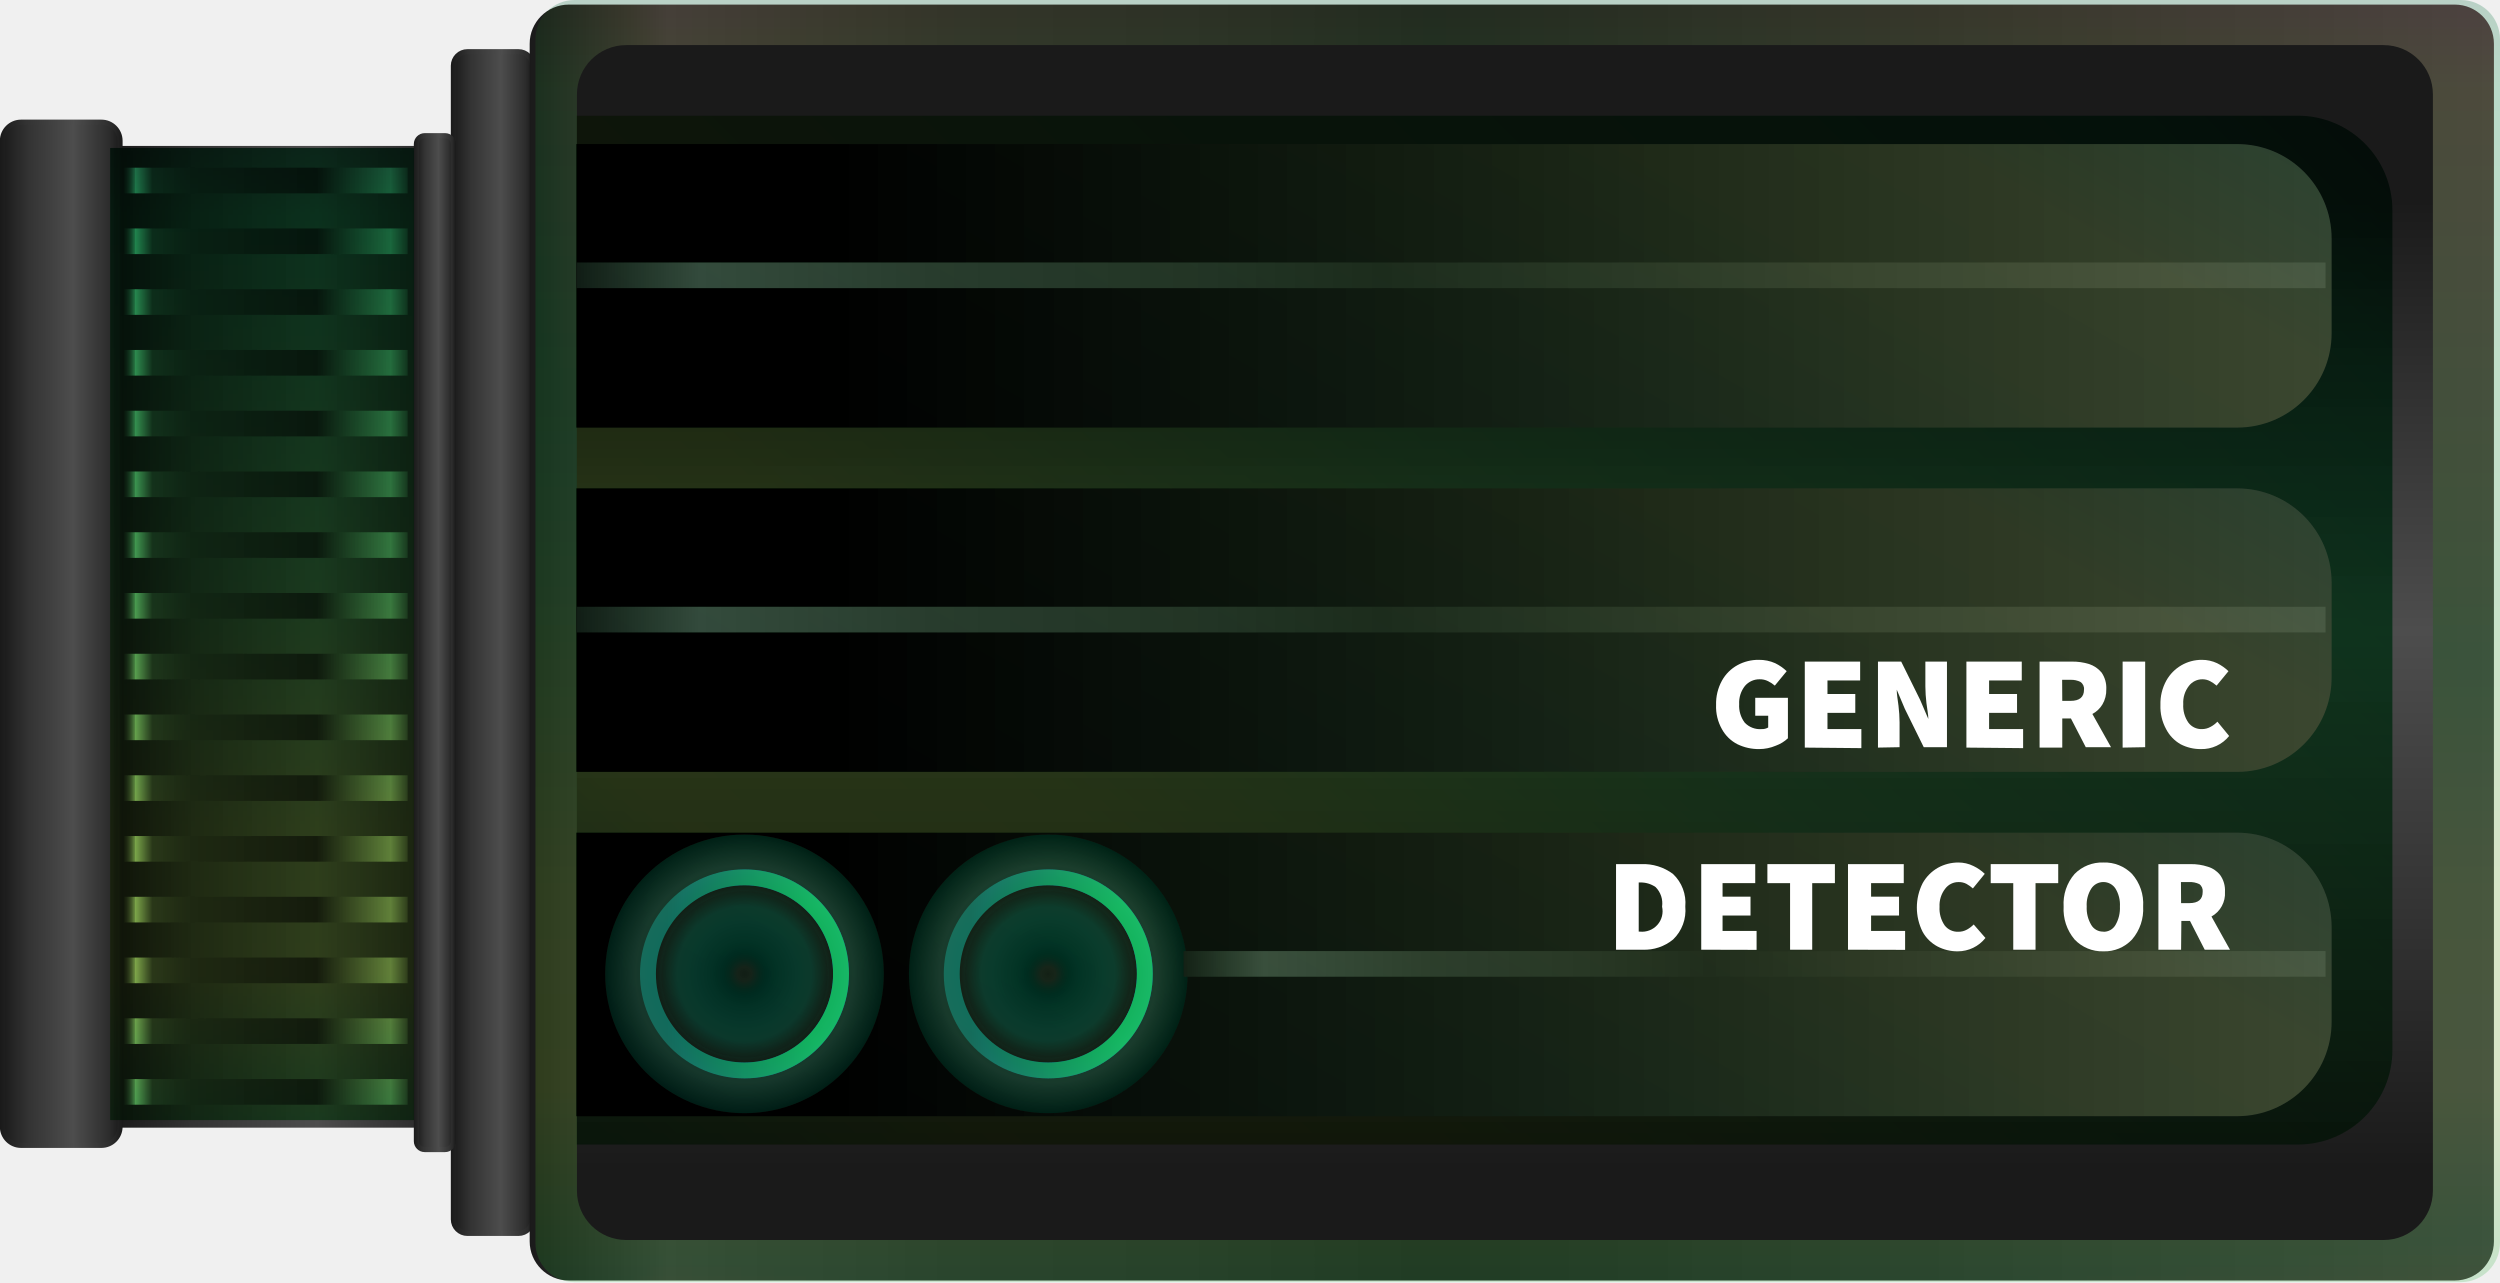
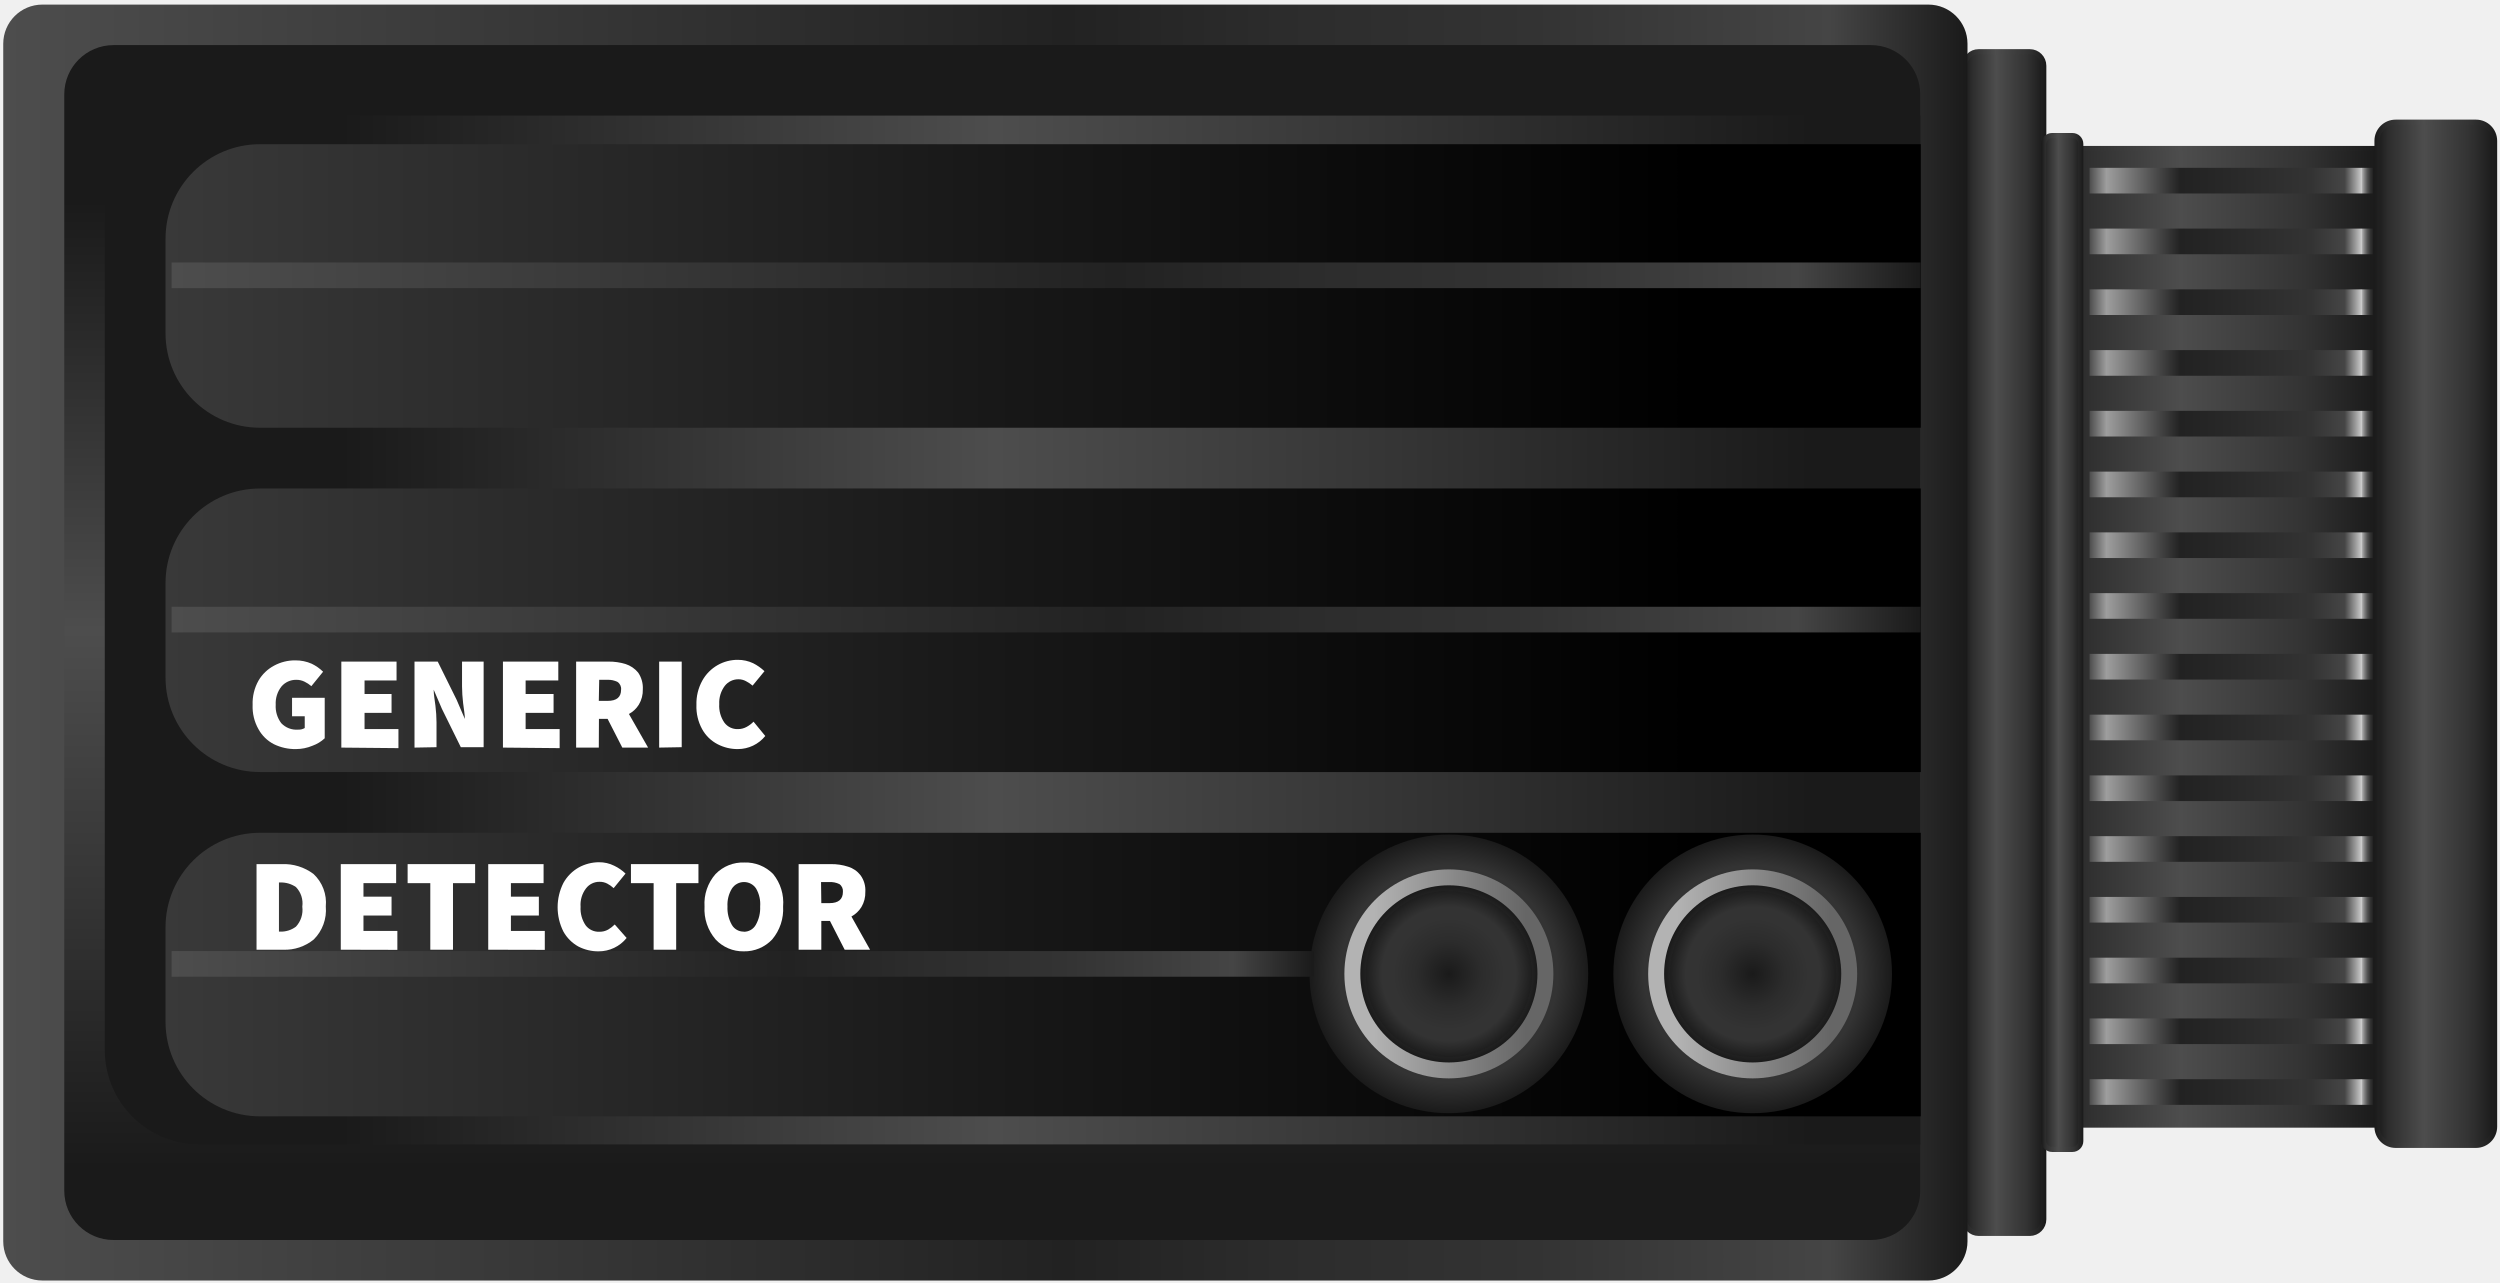
- <svg xmlns="http://www.w3.org/2000/svg" xmlns:xlink="http://www.w3.org/1999/xlink" width="185.16" height="94.96" viewBox="0 0 185.16 94.96">
+ <svg xmlns="http://www.w3.org/2000/svg" xmlns:xlink="http://www.w3.org/1999/xlink" id="Layer_1" data-name="Layer 1" viewBox="0 0 185.16 94.96">
  <defs>
-     <style>.cls-1{isolation:isolate;}.cls-2,.cls-3,.cls-4,.cls-5{stroke-linejoin:round;stroke-width:0.38px;}.cls-2{fill:url(#linear-gradient);stroke:url(#linear-gradient-2);}.cls-3{fill:url(#linear-gradient-3);stroke:url(#linear-gradient-4);}.cls-4{fill:url(#linear-gradient-5);stroke:url(#linear-gradient-6);}.cls-5{fill:url(#linear-gradient-7);stroke:url(#linear-gradient-8);}.cls-6{fill:url(#linear-gradient-9);}.cls-7{fill:url(#linear-gradient-10);}.cls-8{fill:url(#linear-gradient-11);}.cls-9{fill:url(#linear-gradient-12);}.cls-10{fill:url(#linear-gradient-13);}.cls-11{fill:url(#linear-gradient-14);}.cls-12{fill:url(#linear-gradient-15);}.cls-13{fill:url(#linear-gradient-16);}.cls-14{fill:url(#linear-gradient-17);}.cls-15{fill:url(#linear-gradient-18);}.cls-16{fill:url(#linear-gradient-19);}.cls-17{fill:url(#linear-gradient-20);}.cls-18{fill:url(#linear-gradient-21);}.cls-19{fill:url(#linear-gradient-22);}.cls-20{fill:url(#linear-gradient-23);}.cls-21{fill:url(#linear-gradient-24);}.cls-22{fill:url(#linear-gradient-25);}.cls-23{opacity:0.23;mix-blend-mode:difference;fill:url(#linear-gradient-26);}.cls-24{fill:url(#linear-gradient-27);}.cls-25,.cls-45{opacity:0.85;mix-blend-mode:multiply;}.cls-25{fill:url(#linear-gradient-28);}.cls-26{fill:url(#linear-gradient-29);}.cls-27{fill:url(#linear-gradient-30);}.cls-28{fill:url(#linear-gradient-31);}.cls-29{fill:url(#radial-gradient);}.cls-30{fill:url(#linear-gradient-32);}.cls-31{fill:url(#radial-gradient-2);}.cls-32{fill:url(#radial-gradient-3);}.cls-33{fill:url(#radial-gradient-4);}.cls-34{fill:url(#linear-gradient-33);}.cls-35{fill:url(#radial-gradient-5);}.cls-36{fill:url(#radial-gradient-6);}.cls-37,.cls-38{mix-blend-mode:darken;}.cls-37{fill:url(#radial-gradient-7);}.cls-38{fill:url(#radial-gradient-8);}.cls-39{fill:url(#linear-gradient-34);}.cls-40{fill:url(#linear-gradient-35);}.cls-41{fill:url(#linear-gradient-36);}.cls-42,.cls-43,.cls-44{opacity:0.4;mix-blend-mode:soft-light;}.cls-42{fill:url(#linear-gradient-37);}.cls-43{fill:url(#linear-gradient-38);}.cls-44{fill:url(#linear-gradient-39);}.cls-45{fill:url(#linear-gradient-40);}.cls-46{fill:#fff;}</style>
-     <linearGradient id="linear-gradient" x1="-184.57" y1="47.59" x2="-178.7" y2="47.59" gradientTransform="matrix(0, 1, 1, 0, -11.08, 229.23)" gradientUnits="userSpaceOnUse">
+     <style>.cls-1,.cls-2,.cls-3,.cls-4{stroke-linejoin:round;stroke-width:0.38px;}.cls-1{fill:url(#linear-gradient);stroke:url(#linear-gradient-2);}.cls-2{fill:url(#linear-gradient-3);stroke:url(#linear-gradient-4);}.cls-3{fill:url(#linear-gradient-5);stroke:url(#linear-gradient-6);}.cls-4{fill:url(#linear-gradient-7);stroke:url(#linear-gradient-8);}.cls-5{fill:url(#linear-gradient-9);}.cls-6{fill:url(#linear-gradient-10);}.cls-7{fill:url(#linear-gradient-11);}.cls-8{fill:url(#linear-gradient-12);}.cls-9{fill:url(#linear-gradient-13);}.cls-10{fill:url(#linear-gradient-14);}.cls-11{fill:url(#linear-gradient-15);}.cls-12{fill:url(#linear-gradient-16);}.cls-13{fill:url(#linear-gradient-17);}.cls-14{fill:url(#linear-gradient-18);}.cls-15{fill:url(#linear-gradient-19);}.cls-16{fill:url(#linear-gradient-20);}.cls-17{fill:url(#linear-gradient-21);}.cls-18{fill:url(#linear-gradient-22);}.cls-19{fill:url(#linear-gradient-23);}.cls-20{fill:url(#linear-gradient-24);}.cls-21{fill:url(#linear-gradient-25);}.cls-22{fill:url(#linear-gradient-26);}.cls-23{fill:url(#linear-gradient-27);}.cls-24{fill:url(#linear-gradient-28);}.cls-25{fill:url(#linear-gradient-29);}.cls-26{fill:url(#linear-gradient-30);}.cls-27{fill:url(#radial-gradient);}.cls-28{fill:url(#linear-gradient-31);}.cls-29{fill:url(#radial-gradient-2);}.cls-30{fill:url(#radial-gradient-3);}.cls-31{fill:url(#radial-gradient-4);}.cls-32{fill:url(#linear-gradient-32);}.cls-33{fill:url(#radial-gradient-5);}.cls-34{fill:url(#radial-gradient-6);}.cls-35{fill:url(#linear-gradient-33);}.cls-36{fill:url(#linear-gradient-34);}.cls-37{fill:url(#linear-gradient-35);}.cls-38{fill:#fff;}</style>
+     <linearGradient id="linear-gradient" x1="-180.57" y1="47.59" x2="-174.7" y2="47.59" gradientTransform="translate(100.85 -130.05) rotate(-90)" gradientUnits="userSpaceOnUse">
      <stop offset="0" stop-color="#1a1a1a" />
      <stop offset="0.09" stop-color="#2c2c2c" />
      <stop offset="0.15" stop-color="#333" />
      <stop offset="0.4" stop-color="#4d4d4d" />
      <stop offset="0.78" stop-color="#333" />
      <stop offset="1" stop-color="#1a1a1a" />
    </linearGradient>
-     <linearGradient id="linear-gradient-2" x1="-184.75" y1="47.59" x2="-178.52" y2="47.59" xlink:href="#linear-gradient" />
-     <linearGradient id="linear-gradient-3" x1="-178.31" y1="47.17" x2="-154.02" y2="47.17" gradientTransform="matrix(0, 1, 1, 0, -26.12, 213.33)" xlink:href="#linear-gradient" />
-     <linearGradient id="linear-gradient-4" x1="-178.5" y1="47.17" x2="-153.83" y2="47.17" gradientTransform="matrix(0, 1, 1, 0, -26.12, 213.33)" xlink:href="#linear-gradient" />
-     <linearGradient id="linear-gradient-5" x1="-154.02" y1="46.94" x2="-145.31" y2="46.94" gradientTransform="matrix(0, 1, 1, 0, -42.4, 196.61)" xlink:href="#linear-gradient" />
-     <linearGradient id="linear-gradient-6" x1="-154.21" y1="46.94" x2="-145.13" y2="46.94" gradientTransform="matrix(0, 1, 1, 0, -42.4, 196.61)" xlink:href="#linear-gradient" />
-     <linearGradient id="linear-gradient-7" x1="-178.7" y1="47.59" x2="-175.97" y2="47.59" gradientTransform="matrix(0, 1, 1, 0, -15.38, 224.93)" xlink:href="#linear-gradient" />
-     <linearGradient id="linear-gradient-8" x1="-178.89" y1="47.59" x2="-175.78" y2="47.59" gradientTransform="matrix(0, 1, 1, 0, -15.38, 224.93)" xlink:href="#linear-gradient" />
-     <linearGradient id="linear-gradient-9" x1="-175.31" y1="17.88" x2="-154.31" y2="17.88" gradientTransform="matrix(1, 0, 0, -1, 184.5, 35.75)" gradientUnits="userSpaceOnUse">
+     <linearGradient id="linear-gradient-2" x1="-180.75" y1="47.59" x2="-174.52" y2="47.59" xlink:href="#linear-gradient" />
+     <linearGradient id="linear-gradient-3" x1="-174.31" y1="47.17" x2="-150.02" y2="47.17" gradientTransform="translate(116.74 -115) rotate(-90)" xlink:href="#linear-gradient" />
+     <linearGradient id="linear-gradient-4" x1="-174.5" y1="47.17" x2="-149.83" y2="47.17" gradientTransform="translate(116.74 -115) rotate(-90)" xlink:href="#linear-gradient" />
+     <linearGradient id="linear-gradient-5" x1="-150.02" y1="46.94" x2="-141.31" y2="46.94" gradientTransform="translate(133.47 -98.73) rotate(-90)" xlink:href="#linear-gradient" />
+     <linearGradient id="linear-gradient-6" x1="-150.21" y1="46.94" x2="-141.13" y2="46.94" gradientTransform="translate(133.47 -98.73) rotate(-90)" xlink:href="#linear-gradient" />
+     <linearGradient id="linear-gradient-7" x1="-174.7" y1="47.59" x2="-171.97" y2="47.59" gradientTransform="translate(105.15 -125.75) rotate(-90)" xlink:href="#linear-gradient" />
+     <linearGradient id="linear-gradient-8" x1="-174.89" y1="47.59" x2="-171.78" y2="47.59" gradientTransform="translate(105.15 -125.75) rotate(-90)" xlink:href="#linear-gradient" />
+     <linearGradient id="linear-gradient-9" x1="-171.31" y1="17.88" x2="-150.31" y2="17.88" gradientTransform="translate(326.07)" gradientUnits="userSpaceOnUse">
      <stop offset="0" stop-color="#4d4d4d" />
      <stop offset="0.06" stop-color="#9e9e9e" />
      <stop offset="0.32" stop-color="#222" />
      <stop offset="0.35" stop-color="#232323" />
      <stop offset="0.78" stop-color="#333" />
      <stop offset="0.9" stop-color="#454545" />
      <stop offset="0.96" stop-color="#ccc" />
      <stop offset="0.96" stop-color="#b6b6b6" />
      <stop offset="0.97" stop-color="#7f7f7f" />
      <stop offset="0.98" stop-color="#535353" />
      <stop offset="0.99" stop-color="#343434" />
      <stop offset="1" stop-color="#212121" />
      <stop offset="1" stop-color="#1a1a1a" />
    </linearGradient>
-     <linearGradient id="linear-gradient-10" x1="-175.31" y1="13.38" x2="-154.31" y2="13.38" gradientTransform="matrix(1, 0, 0, -1, 184.5, 26.75)" xlink:href="#linear-gradient-9" />
-     <linearGradient id="linear-gradient-11" x1="-175.31" y1="26.88" x2="-154.31" y2="26.88" gradientTransform="matrix(1, 0, 0, -1, 184.5, 53.75)" xlink:href="#linear-gradient-9" />
-     <linearGradient id="linear-gradient-12" x1="-175.31" y1="22.38" x2="-154.31" y2="22.38" gradientTransform="matrix(1, 0, 0, -1, 184.5, 44.75)" xlink:href="#linear-gradient-9" />
-     <linearGradient id="linear-gradient-13" x1="-175.31" y1="35.88" x2="-154.31" y2="35.88" gradientTransform="matrix(1, 0, 0, -1, 184.5, 71.75)" xlink:href="#linear-gradient-9" />
-     <linearGradient id="linear-gradient-14" x1="-175.31" y1="31.38" x2="-154.31" y2="31.38" gradientTransform="matrix(1, 0, 0, -1, 184.5, 62.75)" xlink:href="#linear-gradient-9" />
-     <linearGradient id="linear-gradient-15" x1="-175.31" y1="44.88" x2="-154.31" y2="44.88" gradientTransform="matrix(1, 0, 0, -1, 184.5, 89.75)" xlink:href="#linear-gradient-9" />
-     <linearGradient id="linear-gradient-16" x1="-175.31" y1="40.38" x2="-154.31" y2="40.38" gradientTransform="matrix(1, 0, 0, -1, 184.5, 80.75)" xlink:href="#linear-gradient-9" />
-     <linearGradient id="linear-gradient-17" x1="-175.31" y1="53.88" x2="-154.31" y2="53.88" gradientTransform="matrix(1, 0, 0, -1, 184.5, 107.75)" xlink:href="#linear-gradient-9" />
-     <linearGradient id="linear-gradient-18" x1="-175.31" y1="49.38" x2="-154.31" y2="49.38" gradientTransform="matrix(1, 0, 0, -1, 184.5, 98.75)" xlink:href="#linear-gradient-9" />
-     <linearGradient id="linear-gradient-19" x1="-175.31" y1="62.88" x2="-154.31" y2="62.88" gradientTransform="matrix(1, 0, 0, -1, 184.5, 125.75)" xlink:href="#linear-gradient-9" />
-     <linearGradient id="linear-gradient-20" x1="-175.31" y1="58.38" x2="-154.31" y2="58.38" gradientTransform="matrix(1, 0, 0, -1, 184.5, 116.75)" xlink:href="#linear-gradient-9" />
-     <linearGradient id="linear-gradient-21" x1="-175.31" y1="71.88" x2="-154.31" y2="71.88" gradientTransform="matrix(1, 0, 0, -1, 184.5, 143.75)" xlink:href="#linear-gradient-9" />
-     <linearGradient id="linear-gradient-22" x1="-175.31" y1="67.38" x2="-154.31" y2="67.38" gradientTransform="matrix(1, 0, 0, -1, 184.5, 134.75)" xlink:href="#linear-gradient-9" />
-     <linearGradient id="linear-gradient-23" x1="-175.31" y1="80.88" x2="-154.31" y2="80.88" gradientTransform="matrix(1, 0, 0, -1, 184.5, 161.75)" xlink:href="#linear-gradient-9" />
-     <linearGradient id="linear-gradient-24" x1="-175.31" y1="76.38" x2="-154.31" y2="76.38" gradientTransform="matrix(1, 0, 0, -1, 184.5, 152.75)" xlink:href="#linear-gradient-9" />
-     <linearGradient id="linear-gradient-25" x1="-329.83" y1="47.59" x2="-184.36" y2="47.59" gradientTransform="matrix(1, 0, 0, -1, 369.06, 95.18)" gradientUnits="userSpaceOnUse">
+     <linearGradient id="linear-gradient-10" x1="-171.31" y1="13.38" x2="-150.31" y2="13.38" xlink:href="#linear-gradient-9" />
+     <linearGradient id="linear-gradient-11" x1="-171.31" y1="26.88" x2="-150.31" y2="26.88" xlink:href="#linear-gradient-9" />
+     <linearGradient id="linear-gradient-12" x1="-171.31" y1="22.38" x2="-150.31" y2="22.38" xlink:href="#linear-gradient-9" />
+     <linearGradient id="linear-gradient-13" x1="-171.31" y1="35.88" x2="-150.31" y2="35.88" xlink:href="#linear-gradient-9" />
+     <linearGradient id="linear-gradient-14" x1="-171.31" y1="31.38" x2="-150.31" y2="31.38" xlink:href="#linear-gradient-9" />
+     <linearGradient id="linear-gradient-15" x1="-171.31" y1="44.88" x2="-150.31" y2="44.88" xlink:href="#linear-gradient-9" />
+     <linearGradient id="linear-gradient-16" x1="-171.31" y1="40.38" x2="-150.31" y2="40.38" xlink:href="#linear-gradient-9" />
+     <linearGradient id="linear-gradient-17" x1="-171.31" y1="53.88" x2="-150.31" y2="53.88" xlink:href="#linear-gradient-9" />
+     <linearGradient id="linear-gradient-18" x1="-171.31" y1="49.38" x2="-150.31" y2="49.38" xlink:href="#linear-gradient-9" />
+     <linearGradient id="linear-gradient-19" x1="-171.31" y1="62.88" x2="-150.31" y2="62.88" xlink:href="#linear-gradient-9" />
+     <linearGradient id="linear-gradient-20" x1="-171.31" y1="58.38" x2="-150.31" y2="58.38" xlink:href="#linear-gradient-9" />
+     <linearGradient id="linear-gradient-21" x1="-171.31" y1="71.88" x2="-150.31" y2="71.88" xlink:href="#linear-gradient-9" />
+     <linearGradient id="linear-gradient-22" x1="-171.31" y1="67.38" x2="-150.31" y2="67.38" xlink:href="#linear-gradient-9" />
+     <linearGradient id="linear-gradient-23" x1="-171.31" y1="80.88" x2="-150.31" y2="80.88" xlink:href="#linear-gradient-9" />
+     <linearGradient id="linear-gradient-24" x1="-171.31" y1="76.38" x2="-150.31" y2="76.38" xlink:href="#linear-gradient-9" />
+     <linearGradient id="linear-gradient-25" x1="-325.83" y1="47.59" x2="-180.36" y2="47.59" gradientTransform="translate(326.07)" gradientUnits="userSpaceOnUse">
      <stop offset="0" stop-color="#4d4d4d" />
      <stop offset="0.54" stop-color="#222" />
      <stop offset="0.65" stop-color="#2c2c2c" />
      <stop offset="0.78" stop-color="#333" />
      <stop offset="0.93" stop-color="#454545" />
      <stop offset="1" stop-color="#1a1a1a" />
    </linearGradient>
-     <linearGradient id="linear-gradient-26" x1="-257.54" y1="94.96" x2="-257.54" gradientTransform="matrix(1, 0, 0, -1, 369.95, 94.96)" gradientUnits="userSpaceOnUse">
-       <stop offset="0" stop-color="#39b54a" />
-       <stop offset="0.15" stop-color="#8cc63f" />
-       <stop offset="0.3" stop-color="#85c540" />
-       <stop offset="0.55" stop-color="#39b54a" />
-       <stop offset="0.93" stop-color="#009245" />
-       <stop offset="1" stop-color="#006837" />
-     </linearGradient>
-     <linearGradient id="linear-gradient-27" x1="-256.58" y1="91.84" x2="-256.58" y2="3.34" gradientTransform="matrix(1, 0, 0, -1, 368.04, 95.18)" gradientUnits="userSpaceOnUse">
+     <linearGradient id="linear-gradient-26" x1="-252.58" y1="91.84" x2="-252.58" y2="3.34" gradientTransform="translate(326.07)" gradientUnits="userSpaceOnUse">
      <stop offset="0.06" stop-color="#1a1a1a" />
      <stop offset="0.29" stop-color="#353535" />
      <stop offset="0.51" stop-color="#4d4d4d" />
      <stop offset="0.87" stop-color="#1a1a1a" />
    </linearGradient>
-     <linearGradient id="linear-gradient-28" x1="-201.39" y1="98.31" x2="-304.67" y2="-4.98" gradientTransform="matrix(1, 0, 0, -1, 365.04, 93.33)" xlink:href="#linear-gradient-26" />
-     <linearGradient id="linear-gradient-29" x1="-317.81" y1="21.18" x2="-187.85" y2="21.18" gradientTransform="matrix(1, 0, 0, -1, 360.54, 42.35)" gradientUnits="userSpaceOnUse">
+     <linearGradient id="linear-gradient-27" x1="-183.85" y1="46.66" x2="-318.31" y2="46.66" xlink:href="#linear-gradient-26" />
+     <linearGradient id="linear-gradient-28" x1="-313.81" y1="21.18" x2="-183.85" y2="21.18" gradientTransform="translate(326.07)" gradientUnits="userSpaceOnUse">
      <stop offset="0" stop-color="#393939" />
      <stop offset="0.47" stop-color="#181818" />
      <stop offset="0.87" />
    </linearGradient>
-     <linearGradient id="linear-gradient-30" x1="-317.81" y1="46.68" x2="-187.85" y2="46.68" gradientTransform="matrix(1, 0, 0, -1, 360.54, 93.35)" xlink:href="#linear-gradient-29" />
-     <linearGradient id="linear-gradient-31" x1="-317.81" y1="72.18" x2="-187.85" y2="72.18" gradientTransform="matrix(1, 0, 0, -1, 360.54, 144.35)" xlink:href="#linear-gradient-29" />
-     <radialGradient id="radial-gradient" cx="-200.26" cy="72.13" r="10.32" gradientTransform="matrix(-1, 0, 0, 1, -145.13, 0)" gradientUnits="userSpaceOnUse">
+     <linearGradient id="linear-gradient-29" x1="-313.81" y1="46.68" x2="-183.85" y2="46.68" xlink:href="#linear-gradient-28" />
+     <linearGradient id="linear-gradient-30" x1="-313.81" y1="72.18" x2="-183.85" y2="72.18" xlink:href="#linear-gradient-28" />
+     <radialGradient id="radial-gradient" cx="-196.26" cy="72.13" r="10.32" gradientTransform="translate(326.07)" gradientUnits="userSpaceOnUse">
      <stop offset="0" stop-color="#1a1a1a" />
      <stop offset="0.09" stop-color="#2c2c2c" />
      <stop offset="0.15" stop-color="#333" />
      <stop offset="0.78" stop-color="#333" />
      <stop offset="1" stop-color="#1a1a1a" />
    </radialGradient>
-     <linearGradient id="linear-gradient-32" x1="-208" y1="72.13" x2="-192.52" y2="72.13" gradientTransform="matrix(-1, 0, 0, 1, -145.13, 0)" gradientUnits="userSpaceOnUse">
+     <linearGradient id="linear-gradient-31" x1="-204" y1="72.13" x2="-188.52" y2="72.13" gradientTransform="translate(326.07)" gradientUnits="userSpaceOnUse">
      <stop offset="0.14" stop-color="#b3b3b3" />
      <stop offset="0.38" stop-color="#999" />
      <stop offset="0.62" stop-color="#7e7e7e" />
      <stop offset="0.87" stop-color="#666" />
    </linearGradient>
-     <radialGradient id="radial-gradient-2" cx="-200.26" cy="72.13" r="6.36" gradientTransform="matrix(-1, 0, 0, 1, -145.13, 0)" gradientUnits="userSpaceOnUse">
+     <radialGradient id="radial-gradient-2" cx="-196.26" cy="72.13" r="6.36" gradientTransform="translate(326.07)" gradientUnits="userSpaceOnUse">
      <stop offset="0" stop-color="#1a1a1a" />
      <stop offset="0.38" stop-color="#2c2c2c" />
      <stop offset="0.65" stop-color="#333" />
      <stop offset="0.78" stop-color="#333" />
      <stop offset="1" stop-color="#1a1a1a" />
    </radialGradient>
-     <radialGradient id="radial-gradient-3" cx="-200.26" cy="72.13" r="6.56" xlink:href="#radial-gradient-2" />
-     <radialGradient id="radial-gradient-4" cx="-222.76" cy="72.13" r="10.32" xlink:href="#radial-gradient" />
-     <linearGradient id="linear-gradient-33" x1="-230.5" y1="72.13" x2="-215.02" y2="72.13" xlink:href="#linear-gradient-32" />
-     <radialGradient id="radial-gradient-5" cx="-222.76" cy="72.13" r="6.36" xlink:href="#radial-gradient-2" />
-     <radialGradient id="radial-gradient-6" cx="-222.76" cy="72.13" r="6.56" xlink:href="#radial-gradient-2" />
-     <radialGradient id="radial-gradient-7" cx="-200.26" cy="72.13" r="10.32" gradientTransform="matrix(-1, 0, 0, 1, -145.13, 0)" gradientUnits="userSpaceOnUse">
-       <stop offset="0" stop-color="#39b54a" />
-       <stop offset="0.06" stop-color="#1aa247" />
-       <stop offset="0.11" stop-color="#079646" />
-       <stop offset="0.15" stop-color="#009245" />
-       <stop offset="0.78" stop-color="#22b573" />
-       <stop offset="1" stop-color="#006837" />
-     </radialGradient>
-     <radialGradient id="radial-gradient-8" cx="-222.76" cy="72.13" r="10.32" xlink:href="#radial-gradient-7" />
-     <linearGradient id="linear-gradient-34" x1="-317.36" y1="20.39" x2="-187.83" y2="20.39" gradientTransform="matrix(1, 0, 0, -1, 360.06, 40.78)" xlink:href="#linear-gradient-25" />
-     <linearGradient id="linear-gradient-35" x1="-317.36" y1="45.89" x2="-187.83" y2="45.89" gradientTransform="matrix(1, 0, 0, -1, 360.06, 91.78)" xlink:href="#linear-gradient-25" />
-     <linearGradient id="linear-gradient-36" x1="-317.36" y1="71.39" x2="-232.79" y2="71.39" gradientTransform="matrix(1, 0, 0, -1, 405.02, 142.78)" xlink:href="#linear-gradient-25" />
-     <linearGradient id="linear-gradient-37" x1="-271.23" y1="-13.26" x2="-230.93" y2="56.55" gradientTransform="matrix(1, 0, 0, -1, 360.54, 42.35)" xlink:href="#linear-gradient-26" />
-     <linearGradient id="linear-gradient-38" x1="-271.23" y1="12.24" x2="-230.93" y2="82.05" gradientTransform="matrix(1, 0, 0, -1, 360.54, 93.35)" xlink:href="#linear-gradient-26" />
-     <linearGradient id="linear-gradient-39" x1="-271.23" y1="37.74" x2="-230.93" y2="107.55" gradientTransform="matrix(1, 0, 0, -1, 360.54, 144.35)" xlink:href="#linear-gradient-26" />
-     <linearGradient id="linear-gradient-40" x1="-164.54" y1="82.96" x2="-164.54" y2="10.96" gradientTransform="matrix(1, 0, 0, -1, 183.95, 93.92)" xlink:href="#linear-gradient-26" />
+     <radialGradient id="radial-gradient-3" cx="-196.26" cy="72.13" r="6.56" xlink:href="#radial-gradient-2" />
+     <radialGradient id="radial-gradient-4" cx="-218.76" cy="72.13" r="10.32" xlink:href="#radial-gradient" />
+     <linearGradient id="linear-gradient-32" x1="-226.5" y1="72.13" x2="-211.02" y2="72.13" xlink:href="#linear-gradient-31" />
+     <radialGradient id="radial-gradient-5" cx="-218.76" cy="72.13" r="6.36" xlink:href="#radial-gradient-2" />
+     <radialGradient id="radial-gradient-6" cx="-218.76" cy="72.13" r="6.56" xlink:href="#radial-gradient-2" />
+     <linearGradient id="linear-gradient-33" x1="-313.36" y1="20.39" x2="-183.83" y2="20.39" xlink:href="#linear-gradient-25" />
+     <linearGradient id="linear-gradient-34" x1="-313.36" y1="45.89" x2="-183.83" y2="45.89" xlink:href="#linear-gradient-25" />
+     <linearGradient id="linear-gradient-35" x1="-313.36" y1="71.39" x2="-228.79" y2="71.39" xlink:href="#linear-gradient-25" />
  </defs>
-   <g class="cls-1">
-     <g id="Layer_1" data-name="Layer 1">
-       <rect class="cls-2" x="-7.25" y="44.66" width="87.52" height="5.86" rx="1.04" transform="translate(84.1 11.08) rotate(90)" />
-       <rect class="cls-3" x="-15.12" y="35.02" width="72.33" height="24.29" transform="translate(68.21 26.12) rotate(90)" />
-       <rect class="cls-4" x="-33.35" y="42.59" width="75.78" height="8.71" rx="1.38" transform="translate(51.48 42.4) rotate(90)" />
-       <rect class="cls-5" x="-5.33" y="46.22" width="75.09" height="2.74" rx="0.62" transform="translate(79.8 15.38) rotate(90)" />
-       <rect class="cls-6" x="9.19" y="16.93" width="21" height="1.9" transform="translate(39.38 35.75) rotate(-180)" />
-       <rect class="cls-7" x="9.19" y="12.43" width="21" height="1.9" transform="translate(39.38 26.75) rotate(-180)" />
-       <rect class="cls-8" x="9.19" y="25.93" width="21" height="1.9" transform="translate(39.38 53.75) rotate(-180)" />
-       <rect class="cls-9" x="9.19" y="21.43" width="21" height="1.9" transform="translate(39.38 44.75) rotate(-180)" />
-       <rect class="cls-10" x="9.19" y="34.93" width="21" height="1.9" transform="translate(39.38 71.75) rotate(-180)" />
-       <rect class="cls-11" x="9.19" y="30.43" width="21" height="1.9" transform="translate(39.38 62.75) rotate(-180)" />
-       <rect class="cls-12" x="9.19" y="43.93" width="21" height="1.9" transform="translate(39.38 89.75) rotate(-180)" />
-       <rect class="cls-13" x="9.19" y="39.43" width="21" height="1.9" transform="translate(39.38 80.75) rotate(-180)" />
-       <rect class="cls-14" x="9.19" y="52.93" width="21" height="1.9" transform="translate(39.38 107.75) rotate(-180)" />
-       <rect class="cls-15" x="9.19" y="48.43" width="21" height="1.9" transform="translate(39.38 98.75) rotate(-180)" />
-       <rect class="cls-16" x="9.19" y="61.93" width="21" height="1.9" transform="translate(39.38 125.75) rotate(-180)" />
-       <rect class="cls-17" x="9.19" y="57.43" width="21" height="1.9" transform="translate(39.38 116.75) rotate(-180)" />
-       <rect class="cls-18" x="9.19" y="70.93" width="21" height="1.9" transform="translate(39.38 143.75) rotate(-180)" />
-       <rect class="cls-19" x="9.19" y="66.43" width="21" height="1.9" transform="translate(39.38 134.75) rotate(-180)" />
-       <rect class="cls-20" x="9.19" y="79.93" width="21" height="1.9" transform="translate(39.38 161.75) rotate(-180)" />
-       <rect class="cls-21" x="9.19" y="75.43" width="21" height="1.9" transform="translate(39.38 152.75) rotate(-180)" />
-       <rect class="cls-22" x="39.23" y="0.34" width="145.48" height="94.5" rx="2.9" transform="translate(223.94 95.18) rotate(-180)" />
-       <rect class="cls-23" x="39.66" width="145.5" height="94.96" rx="2.9" transform="translate(224.82 94.96) rotate(180)" />
-       <rect class="cls-24" x="42.72" y="3.34" width="137.46" height="88.5" rx="3.65" transform="translate(222.91 95.18) rotate(-180)" />
-       <path class="cls-25" d="M49.72,8.56H177.19a0,0,0,0,1,0,0v76.2a0,0,0,0,1,0,0H49.72a7,7,0,0,1-7-7V15.56a7,7,0,0,1,7-7Z" transform="translate(219.91 93.33) rotate(-180)" />
-       <path class="cls-26" d="M49.72,10.68h123a0,0,0,0,1,0,0v21a0,0,0,0,1,0,0h-123a7,7,0,0,1-7-7v-7a7,7,0,0,1,7-7Z" transform="translate(215.41 42.35) rotate(180)" />
-       <path class="cls-27" d="M49.72,36.18h123a0,0,0,0,1,0,0v21a0,0,0,0,1,0,0h-123a7,7,0,0,1-7-7v-7a7,7,0,0,1,7-7Z" transform="translate(215.41 93.35) rotate(180)" />
-       <path class="cls-28" d="M49.72,61.68h123a0,0,0,0,1,0,0v21a0,0,0,0,1,0,0h-123a7,7,0,0,1-7-7v-7A7,7,0,0,1,49.72,61.68Z" transform="translate(215.41 144.35) rotate(180)" />
-       <circle class="cls-29" cx="55.14" cy="72.13" r="10.32" />
-       <circle class="cls-30" cx="55.14" cy="72.13" r="7.74" />
-       <circle class="cls-31" cx="55.14" cy="72.13" r="6.36" />
-       <path class="cls-32" d="M48.58,72.13a6.56,6.56,0,1,1,6.56,6.56A6.56,6.56,0,0,1,48.58,72.13Zm.4,0A6.16,6.16,0,1,0,55.14,66,6.16,6.16,0,0,0,49,72.13Z" />
-       <circle class="cls-33" cx="77.64" cy="72.13" r="10.32" />
-       <circle class="cls-34" cx="77.64" cy="72.13" r="7.74" />
-       <circle class="cls-35" cx="77.64" cy="72.13" r="6.36" />
-       <path class="cls-36" d="M71.08,72.13a6.56,6.56,0,1,1,6.56,6.56A6.56,6.56,0,0,1,71.08,72.13Zm.4,0A6.16,6.16,0,1,0,77.64,66,6.16,6.16,0,0,0,71.48,72.13Z" />
-       <circle class="cls-37" cx="55.14" cy="72.13" r="10.32" />
-       <circle class="cls-38" cx="77.64" cy="72.13" r="10.32" />
-       <rect class="cls-39" x="42.7" y="19.44" width="129.54" height="1.9" transform="translate(214.94 40.78) rotate(-180)" />
-       <rect class="cls-40" x="42.7" y="44.94" width="129.54" height="1.9" transform="translate(214.94 91.78) rotate(-180)" />
-       <rect class="cls-41" x="87.66" y="70.44" width="84.58" height="1.9" transform="translate(259.9 142.78) rotate(-180)" />
-       <path class="cls-42" d="M49.72,10.68h123a0,0,0,0,1,0,0v21a0,0,0,0,1,0,0h-123a7,7,0,0,1-7-7v-7a7,7,0,0,1,7-7Z" transform="translate(215.41 42.35) rotate(180)" />
-       <path class="cls-43" d="M49.72,36.18h123a0,0,0,0,1,0,0v21a0,0,0,0,1,0,0h-123a7,7,0,0,1-7-7v-7a7,7,0,0,1,7-7Z" transform="translate(215.41 93.35) rotate(180)" />
-       <path class="cls-44" d="M49.72,61.68h123a0,0,0,0,1,0,0v21a0,0,0,0,1,0,0h-123a7,7,0,0,1-7-7v-7A7,7,0,0,1,49.72,61.68Z" transform="translate(215.41 144.35) rotate(180)" />
-       <rect class="cls-45" x="8.16" y="10.96" width="22.5" height="72" transform="translate(38.82 93.92) rotate(-180)" />
-       <path class="cls-46" d="M130.3,55.48a3.6,3.6,0,0,1-1.62-.36A2.72,2.72,0,0,1,127.53,54a3.37,3.37,0,0,1-.43-1.79,3.52,3.52,0,0,1,.44-1.81,2.93,2.93,0,0,1,1.15-1.14,3.23,3.23,0,0,1,1.57-.39,2.89,2.89,0,0,1,1.22.25,3.45,3.45,0,0,1,.85.59l-.88,1.07a2.28,2.28,0,0,0-.5-.33,1.33,1.33,0,0,0-.63-.14,1.41,1.41,0,0,0-1.08.49,2,2,0,0,0-.43,1.35,2.06,2.06,0,0,0,.41,1.37,1.55,1.55,0,0,0,1.25.48.87.87,0,0,0,.49-.12v-.87H130V51.68h2.42v3a2.6,2.6,0,0,1-.9.55A3.15,3.15,0,0,1,130.3,55.48Z" />
-       <path class="cls-46" d="M133.67,55.37V49h4.1v1.4h-2.42v1h2.06v1.4h-2.06V54h2.51v1.41Z" />
-       <path class="cls-46" d="M139.09,55.37V49h1.72l1.4,2.83.61,1.42h0c0-.34-.09-.73-.14-1.17a11.19,11.19,0,0,1-.08-1.25V49h1.6v6.34h-1.72l-1.4-2.84-.6-1.42h0c0,.37.08.76.13,1.19a10.71,10.71,0,0,1,.08,1.23v1.84Z" />
-       <path class="cls-46" d="M145.64,55.37V49h4.1v1.4h-2.42v1h2.07v1.4h-2.07V54h2.52v1.41Z" />
-       <path class="cls-46" d="M152.74,55.37h-1.68V49h2.4a4.17,4.17,0,0,1,1.26.18,2,2,0,0,1,.93.63,2,2,0,0,1,.35,1.24,2.08,2.08,0,0,1-.29,1.13,1.92,1.92,0,0,1-.74.7l1.38,2.46h-1.87l-1.1-2.13h-.64Zm0-3.46h.61c.67,0,1-.28,1-.83a.61.61,0,0,0-.26-.57,1.49,1.49,0,0,0-.75-.16h-.61Z" />
-       <path class="cls-46" d="M157.21,55.37V49h1.67v6.34Z" />
-       <path class="cls-46" d="M163,55.48a3.19,3.19,0,0,1-1.5-.36A2.74,2.74,0,0,1,160.43,54a3.46,3.46,0,0,1-.42-1.79,3.52,3.52,0,0,1,.44-1.81,3,3,0,0,1,2.63-1.53,2.64,2.64,0,0,1,1.13.25,3.39,3.39,0,0,1,.84.59l-.88,1.07a2.75,2.75,0,0,0-.48-.33,1.2,1.2,0,0,0-.57-.14,1.25,1.25,0,0,0-1,.49,2,2,0,0,0-.42,1.35,2.17,2.17,0,0,0,.38,1.37,1.19,1.19,0,0,0,1,.48,1.29,1.29,0,0,0,.65-.17,1.94,1.94,0,0,0,.5-.38l.87,1.06A2.6,2.6,0,0,1,163,55.48Z" />
-       <path class="cls-46" d="M119.69,70.34V64h1.87a3.66,3.66,0,0,1,2.35.73,2.94,2.94,0,0,1,.91,2.41,3,3,0,0,1-.9,2.44,3.34,3.34,0,0,1-2.26.76ZM121.37,69h.09a1.52,1.52,0,0,0,1.64-1.85,1.71,1.71,0,0,0-.48-1.45,1.92,1.92,0,0,0-1.16-.34h-.09Z" />
-       <path class="cls-46" d="M126,70.34V64H130v1.41h-2.42v1h2.07v1.4h-2.07v1.14h2.52v1.4Z" />
-       <path class="cls-46" d="M132.58,70.34V65.41H130.9V64h5v1.41h-1.68v4.93Z" />
-       <path class="cls-46" d="M136.87,70.34V64H141v1.41h-2.42v1h2.07v1.4h-2.07v1.14h2.52v1.4Z" />
-       <path class="cls-46" d="M145,70.46a3.19,3.19,0,0,1-1.5-.36,2.72,2.72,0,0,1-1.1-1.08,4,4,0,0,1,0-3.61,3,3,0,0,1,1.13-1.14,3.13,3.13,0,0,1,1.5-.39,2.5,2.5,0,0,1,1.13.26,3.19,3.19,0,0,1,.84.58l-.88,1.08a2.83,2.83,0,0,0-.48-.34,1.2,1.2,0,0,0-.57-.13,1.22,1.22,0,0,0-1,.49,2,2,0,0,0-.42,1.34,2.2,2.2,0,0,0,.38,1.38,1.21,1.21,0,0,0,1,.47,1.28,1.28,0,0,0,.65-.16,2.19,2.19,0,0,0,.5-.38l.87,1A2.61,2.61,0,0,1,145,70.46Z" />
-       <path class="cls-46" d="M149.11,70.34V65.41h-1.67V64h5v1.41h-1.68v4.93Z" />
-       <path class="cls-46" d="M155.78,70.46a2.81,2.81,0,0,1-2.13-.88,3.47,3.47,0,0,1-.81-2.44,3.36,3.36,0,0,1,.81-2.41,2.86,2.86,0,0,1,2.13-.85,2.83,2.83,0,0,1,2.13.85,3.32,3.32,0,0,1,.82,2.41,3.43,3.43,0,0,1-.82,2.44A2.78,2.78,0,0,1,155.78,70.46Zm0-1.45a1,1,0,0,0,.9-.5,2.5,2.5,0,0,0,.33-1.37,2.29,2.29,0,0,0-.33-1.33,1.07,1.07,0,0,0-1.79,0,2.22,2.22,0,0,0-.34,1.33,2.42,2.42,0,0,0,.34,1.37A1,1,0,0,0,155.78,69Z" />
-       <path class="cls-46" d="M161.54,70.34h-1.68V64h2.4a3.86,3.86,0,0,1,1.25.19,1.81,1.81,0,0,1,.93.63,1.94,1.94,0,0,1,.35,1.23,1.94,1.94,0,0,1-1,1.83l1.37,2.46h-1.87l-1.09-2.13h-.64Zm0-3.45h.6c.68,0,1-.28,1-.84a.62.62,0,0,0-.25-.57,1.57,1.57,0,0,0-.76-.15h-.6Z" />
-     </g>
-   </g>
+   <rect class="cls-1" x="104.68" y="44.66" width="87.52" height="5.86" rx="1.04" transform="translate(196.03 -100.85) rotate(90)" />
+   <rect class="cls-2" x="127.74" y="35.02" width="72.33" height="24.29" transform="translate(211.07 -116.74) rotate(90)" />
+   <rect class="cls-3" x="142.52" y="42.59" width="75.78" height="8.71" rx="1.38" transform="translate(227.35 -133.47) rotate(90)" />
+   <rect class="cls-4" x="115.19" y="46.22" width="75.09" height="2.74" rx="0.62" transform="translate(200.33 -105.15) rotate(90)" />
+   <rect class="cls-5" x="154.76" y="16.93" width="21" height="1.9" />
+   <rect class="cls-6" x="154.76" y="12.43" width="21" height="1.9" />
+   <rect class="cls-7" x="154.76" y="25.93" width="21" height="1.9" />
+   <rect class="cls-8" x="154.76" y="21.43" width="21" height="1.9" />
+   <rect class="cls-9" x="154.76" y="34.93" width="21" height="1.9" />
+   <rect class="cls-10" x="154.76" y="30.43" width="21" height="1.9" />
+   <rect class="cls-11" x="154.76" y="43.93" width="21" height="1.9" />
+   <rect class="cls-12" x="154.76" y="39.43" width="21" height="1.9" />
+   <rect class="cls-13" x="154.76" y="52.93" width="21" height="1.9" />
+   <rect class="cls-14" x="154.76" y="48.43" width="21" height="1.9" />
+   <rect class="cls-15" x="154.76" y="61.93" width="21" height="1.9" />
+   <rect class="cls-16" x="154.76" y="57.43" width="21" height="1.9" />
+   <rect class="cls-17" x="154.76" y="70.93" width="21" height="1.9" />
+   <rect class="cls-18" x="154.76" y="66.43" width="21" height="1.9" />
+   <rect class="cls-19" x="154.76" y="79.93" width="21" height="1.9" />
+   <rect class="cls-20" x="154.76" y="75.43" width="21" height="1.9" />
+   <rect class="cls-21" x="0.24" y="0.34" width="145.48" height="94.5" rx="2.9" />
+   <rect class="cls-22" x="4.76" y="3.34" width="137.46" height="88.5" rx="3.65" />
+   <path class="cls-23" d="M14.76,8.56H142.23a0,0,0,0,1,0,0v76.2a0,0,0,0,1,0,0H14.76a7,7,0,0,1-7-7V15.56a7,7,0,0,1,7-7Z" />
+   <path class="cls-24" d="M19.26,10.68h123a0,0,0,0,1,0,0v21a0,0,0,0,1,0,0h-123a7,7,0,0,1-7-7v-7a7,7,0,0,1,7-7Z" />
+   <path class="cls-25" d="M19.26,36.18h123a0,0,0,0,1,0,0v21a0,0,0,0,1,0,0h-123a7,7,0,0,1-7-7v-7a7,7,0,0,1,7-7Z" />
+   <path class="cls-26" d="M19.26,61.68h123a0,0,0,0,1,0,0v21a0,0,0,0,1,0,0h-123a7,7,0,0,1-7-7v-7a7,7,0,0,1,7-7Z" />
+   <circle class="cls-27" cx="129.81" cy="72.13" r="10.32" />
+   <circle class="cls-28" cx="129.81" cy="72.13" r="7.74" />
+   <circle class="cls-29" cx="129.81" cy="72.13" r="6.36" />
+   <path class="cls-30" d="M129.81,78.69a6.56,6.56,0,1,1,6.56-6.56A6.57,6.57,0,0,1,129.81,78.69Zm0-12.72A6.16,6.16,0,1,0,136,72.13,6.18,6.18,0,0,0,129.81,66Z" />
+   <circle class="cls-31" cx="107.31" cy="72.13" r="10.32" />
+   <circle class="cls-32" cx="107.31" cy="72.13" r="7.74" />
+   <circle class="cls-33" cx="107.31" cy="72.13" r="6.36" />
+   <path class="cls-34" d="M107.31,78.69a6.56,6.56,0,1,1,6.56-6.56A6.57,6.57,0,0,1,107.31,78.69Zm0-12.72a6.16,6.16,0,1,0,6.16,6.16A6.18,6.18,0,0,0,107.31,66Z" />
+   <rect class="cls-35" x="12.71" y="19.44" width="129.54" height="1.9" />
+   <rect class="cls-36" x="12.71" y="44.94" width="129.54" height="1.9" />
+   <rect class="cls-37" x="12.71" y="70.44" width="84.58" height="1.9" />
+   <path class="cls-38" d="M21.91,55.48a3.6,3.6,0,0,1-1.62-.36A2.72,2.72,0,0,1,19.14,54a3.37,3.37,0,0,1-.43-1.79,3.42,3.42,0,0,1,.44-1.81A2.93,2.93,0,0,1,20.3,49.3a3.23,3.23,0,0,1,1.57-.39,2.92,2.92,0,0,1,1.22.25,3.21,3.21,0,0,1,.84.59l-.87,1.07a2.28,2.28,0,0,0-.5-.33,1.33,1.33,0,0,0-.63-.14,1.41,1.41,0,0,0-1.08.49,2,2,0,0,0-.43,1.35,2.06,2.06,0,0,0,.41,1.37,1.55,1.55,0,0,0,1.25.48.87.87,0,0,0,.49-.12v-.87h-.94V51.68h2.42v3a2.6,2.6,0,0,1-.9.55A3.18,3.18,0,0,1,21.91,55.48Z" />
+   <path class="cls-38" d="M25.28,55.37V49h4.09v1.4H27v1H29v1.4H27V54h2.51v1.41Z" />
+   <path class="cls-38" d="M30.7,55.37V49h1.72l1.4,2.83.61,1.42h0c0-.34-.08-.73-.13-1.17a11.19,11.19,0,0,1-.08-1.25V49h1.6v6.34H34.13l-1.4-2.84-.61-1.42h0c0,.37.08.76.13,1.19a10.71,10.71,0,0,1,.08,1.23v1.84Z" />
+   <path class="cls-38" d="M37.25,55.37V49h4.1v1.4H38.93v1H41v1.4H38.93V54h2.52v1.41Z" />
+   <path class="cls-38" d="M44.35,55.37H42.67V49h2.4a4.17,4.17,0,0,1,1.26.18,2,2,0,0,1,.93.63,2,2,0,0,1,.35,1.24,2.08,2.08,0,0,1-.29,1.13,1.92,1.92,0,0,1-.74.7L48,55.37H46.09L45,53.24h-.64Zm0-3.46H45c.68,0,1-.28,1-.83a.61.61,0,0,0-.26-.57,1.51,1.51,0,0,0-.76-.16h-.6Z" />
+   <path class="cls-38" d="M48.82,55.37V49h1.67v6.34Z" />
+   <path class="cls-38" d="M54.65,55.48a3.19,3.19,0,0,1-1.5-.36A2.74,2.74,0,0,1,52,54a3.46,3.46,0,0,1-.42-1.79,3.52,3.52,0,0,1,.44-1.81,3,3,0,0,1,1.13-1.14,3,3,0,0,1,1.5-.39,2.64,2.64,0,0,1,1.13.25,3.58,3.58,0,0,1,.84.59l-.88,1.07a2.48,2.48,0,0,0-.49-.33,1.15,1.15,0,0,0-.57-.14,1.27,1.27,0,0,0-1,.49,2.07,2.07,0,0,0-.41,1.35,2.17,2.17,0,0,0,.38,1.37,1.19,1.19,0,0,0,1,.48,1.3,1.3,0,0,0,.66-.17,2.13,2.13,0,0,0,.5-.38l.87,1.06A2.61,2.61,0,0,1,54.65,55.48Z" />
+   <path class="cls-38" d="M19,70.34V64h1.87a3.65,3.65,0,0,1,2.35.73,2.91,2.91,0,0,1,.91,2.41,3.06,3.06,0,0,1-.89,2.44,3.37,3.37,0,0,1-2.27.76ZM20.66,69h.1a1.83,1.83,0,0,0,1.16-.37,1.83,1.83,0,0,0,.47-1.48,1.74,1.74,0,0,0-.47-1.45,1.94,1.94,0,0,0-1.16-.34h-.1Z" />
+   <path class="cls-38" d="M25.24,70.34V64h4.1v1.41H26.92v1H29v1.4H26.92v1.14h2.51v1.4Z" />
+   <path class="cls-38" d="M31.87,70.34V65.41H30.19V64h5v1.41H33.55v4.93Z" />
+   <path class="cls-38" d="M36.16,70.34V64h4.1v1.41H37.84v1h2.07v1.4H37.84v1.14h2.51v1.4Z" />
+   <path class="cls-38" d="M44.33,70.46a3.19,3.19,0,0,1-1.5-.36A2.85,2.85,0,0,1,41.73,69a4,4,0,0,1,0-3.61,3,3,0,0,1,1.13-1.14,3.16,3.16,0,0,1,1.5-.39,2.47,2.47,0,0,1,1.13.26,3.19,3.19,0,0,1,.84.58l-.88,1.08a2.21,2.21,0,0,0-.48-.34,1.2,1.2,0,0,0-.57-.13,1.24,1.24,0,0,0-1,.49A2,2,0,0,0,43,67.16a2.2,2.2,0,0,0,.38,1.38,1.21,1.21,0,0,0,1,.47,1.29,1.29,0,0,0,.66-.16,2.37,2.37,0,0,0,.49-.38l.88,1A2.64,2.64,0,0,1,44.33,70.46Z" />
+   <path class="cls-38" d="M48.41,70.34V65.41H46.73V64h5v1.41H50.08v4.93Z" />
+   <path class="cls-38" d="M55.08,70.46A2.78,2.78,0,0,1,53,69.58a3.43,3.43,0,0,1-.82-2.44A3.32,3.32,0,0,1,53,64.73a2.83,2.83,0,0,1,2.13-.85,2.86,2.86,0,0,1,2.13.85A3.36,3.36,0,0,1,58,67.14a3.47,3.47,0,0,1-.81,2.44A2.81,2.81,0,0,1,55.08,70.46Zm0-1.45a1,1,0,0,0,.89-.5,2.5,2.5,0,0,0,.33-1.37A2.29,2.29,0,0,0,56,65.81a1.07,1.07,0,0,0-1.79,0,2.29,2.29,0,0,0-.33,1.33,2.5,2.5,0,0,0,.33,1.37A1,1,0,0,0,55.08,69Z" />
+   <path class="cls-38" d="M60.83,70.34H59.15V64h2.4a3.92,3.92,0,0,1,1.26.19,1.82,1.82,0,0,1,.92.63,1.88,1.88,0,0,1,.36,1.23,2.08,2.08,0,0,1-.29,1.13,2,2,0,0,1-.74.7l1.38,2.46H62.56l-1.09-2.13h-.64Zm0-3.45h.6q1,0,1-.84a.63.63,0,0,0-.26-.57,1.52,1.52,0,0,0-.76-.15h-.6Z" />
</svg>
